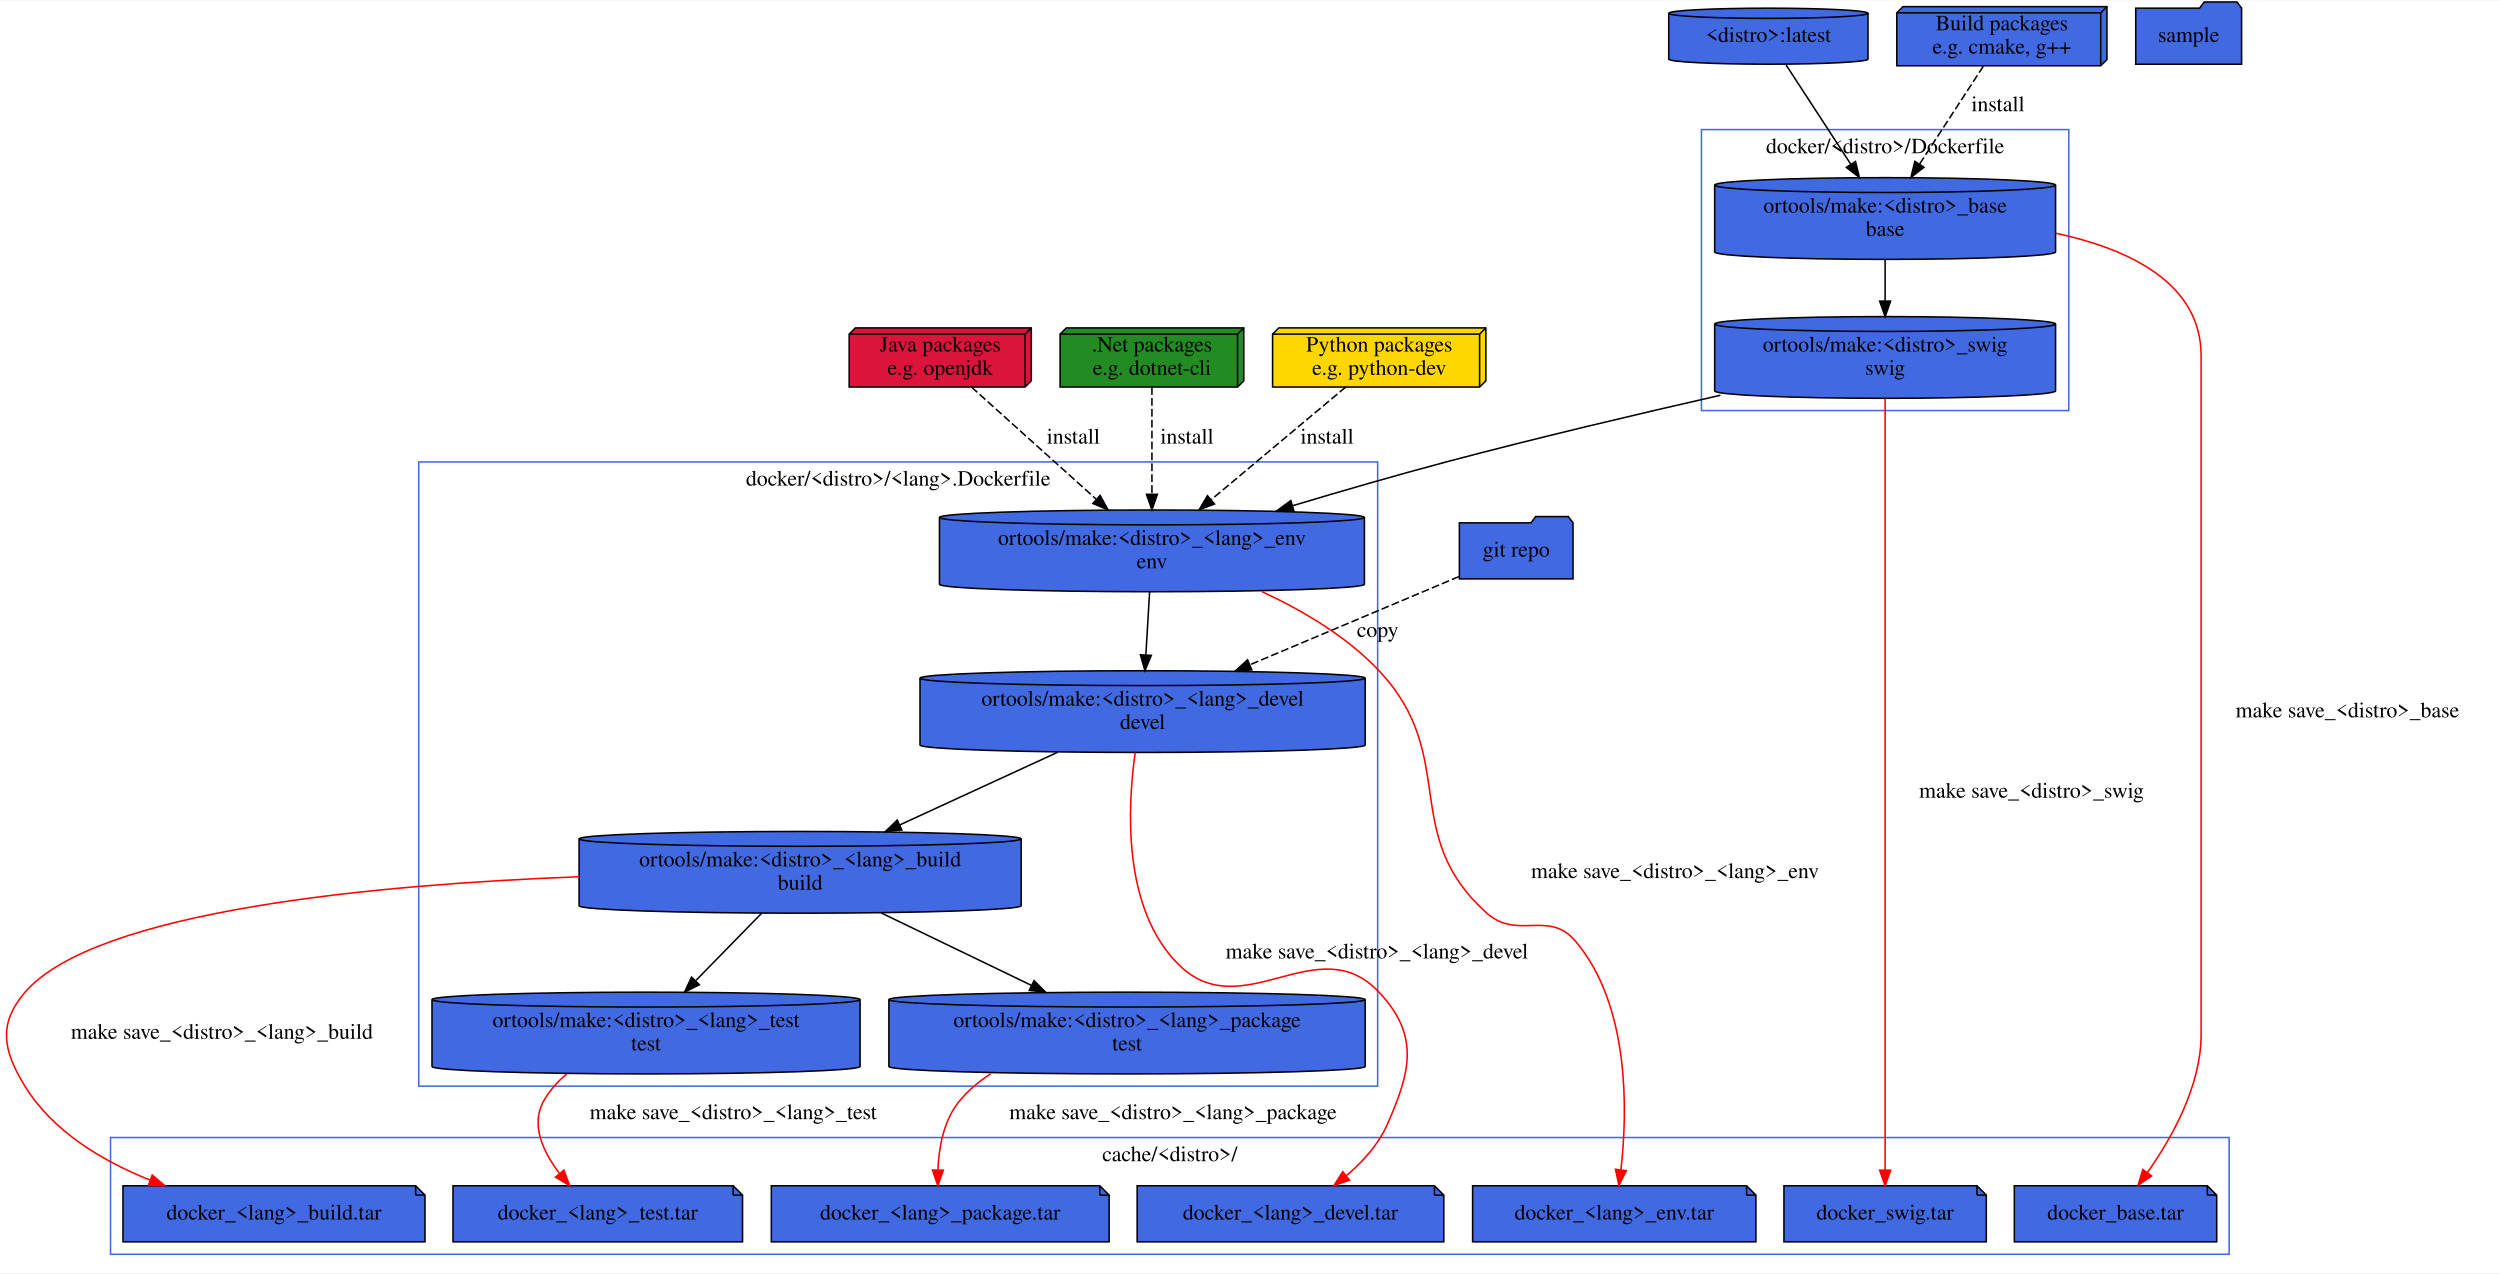
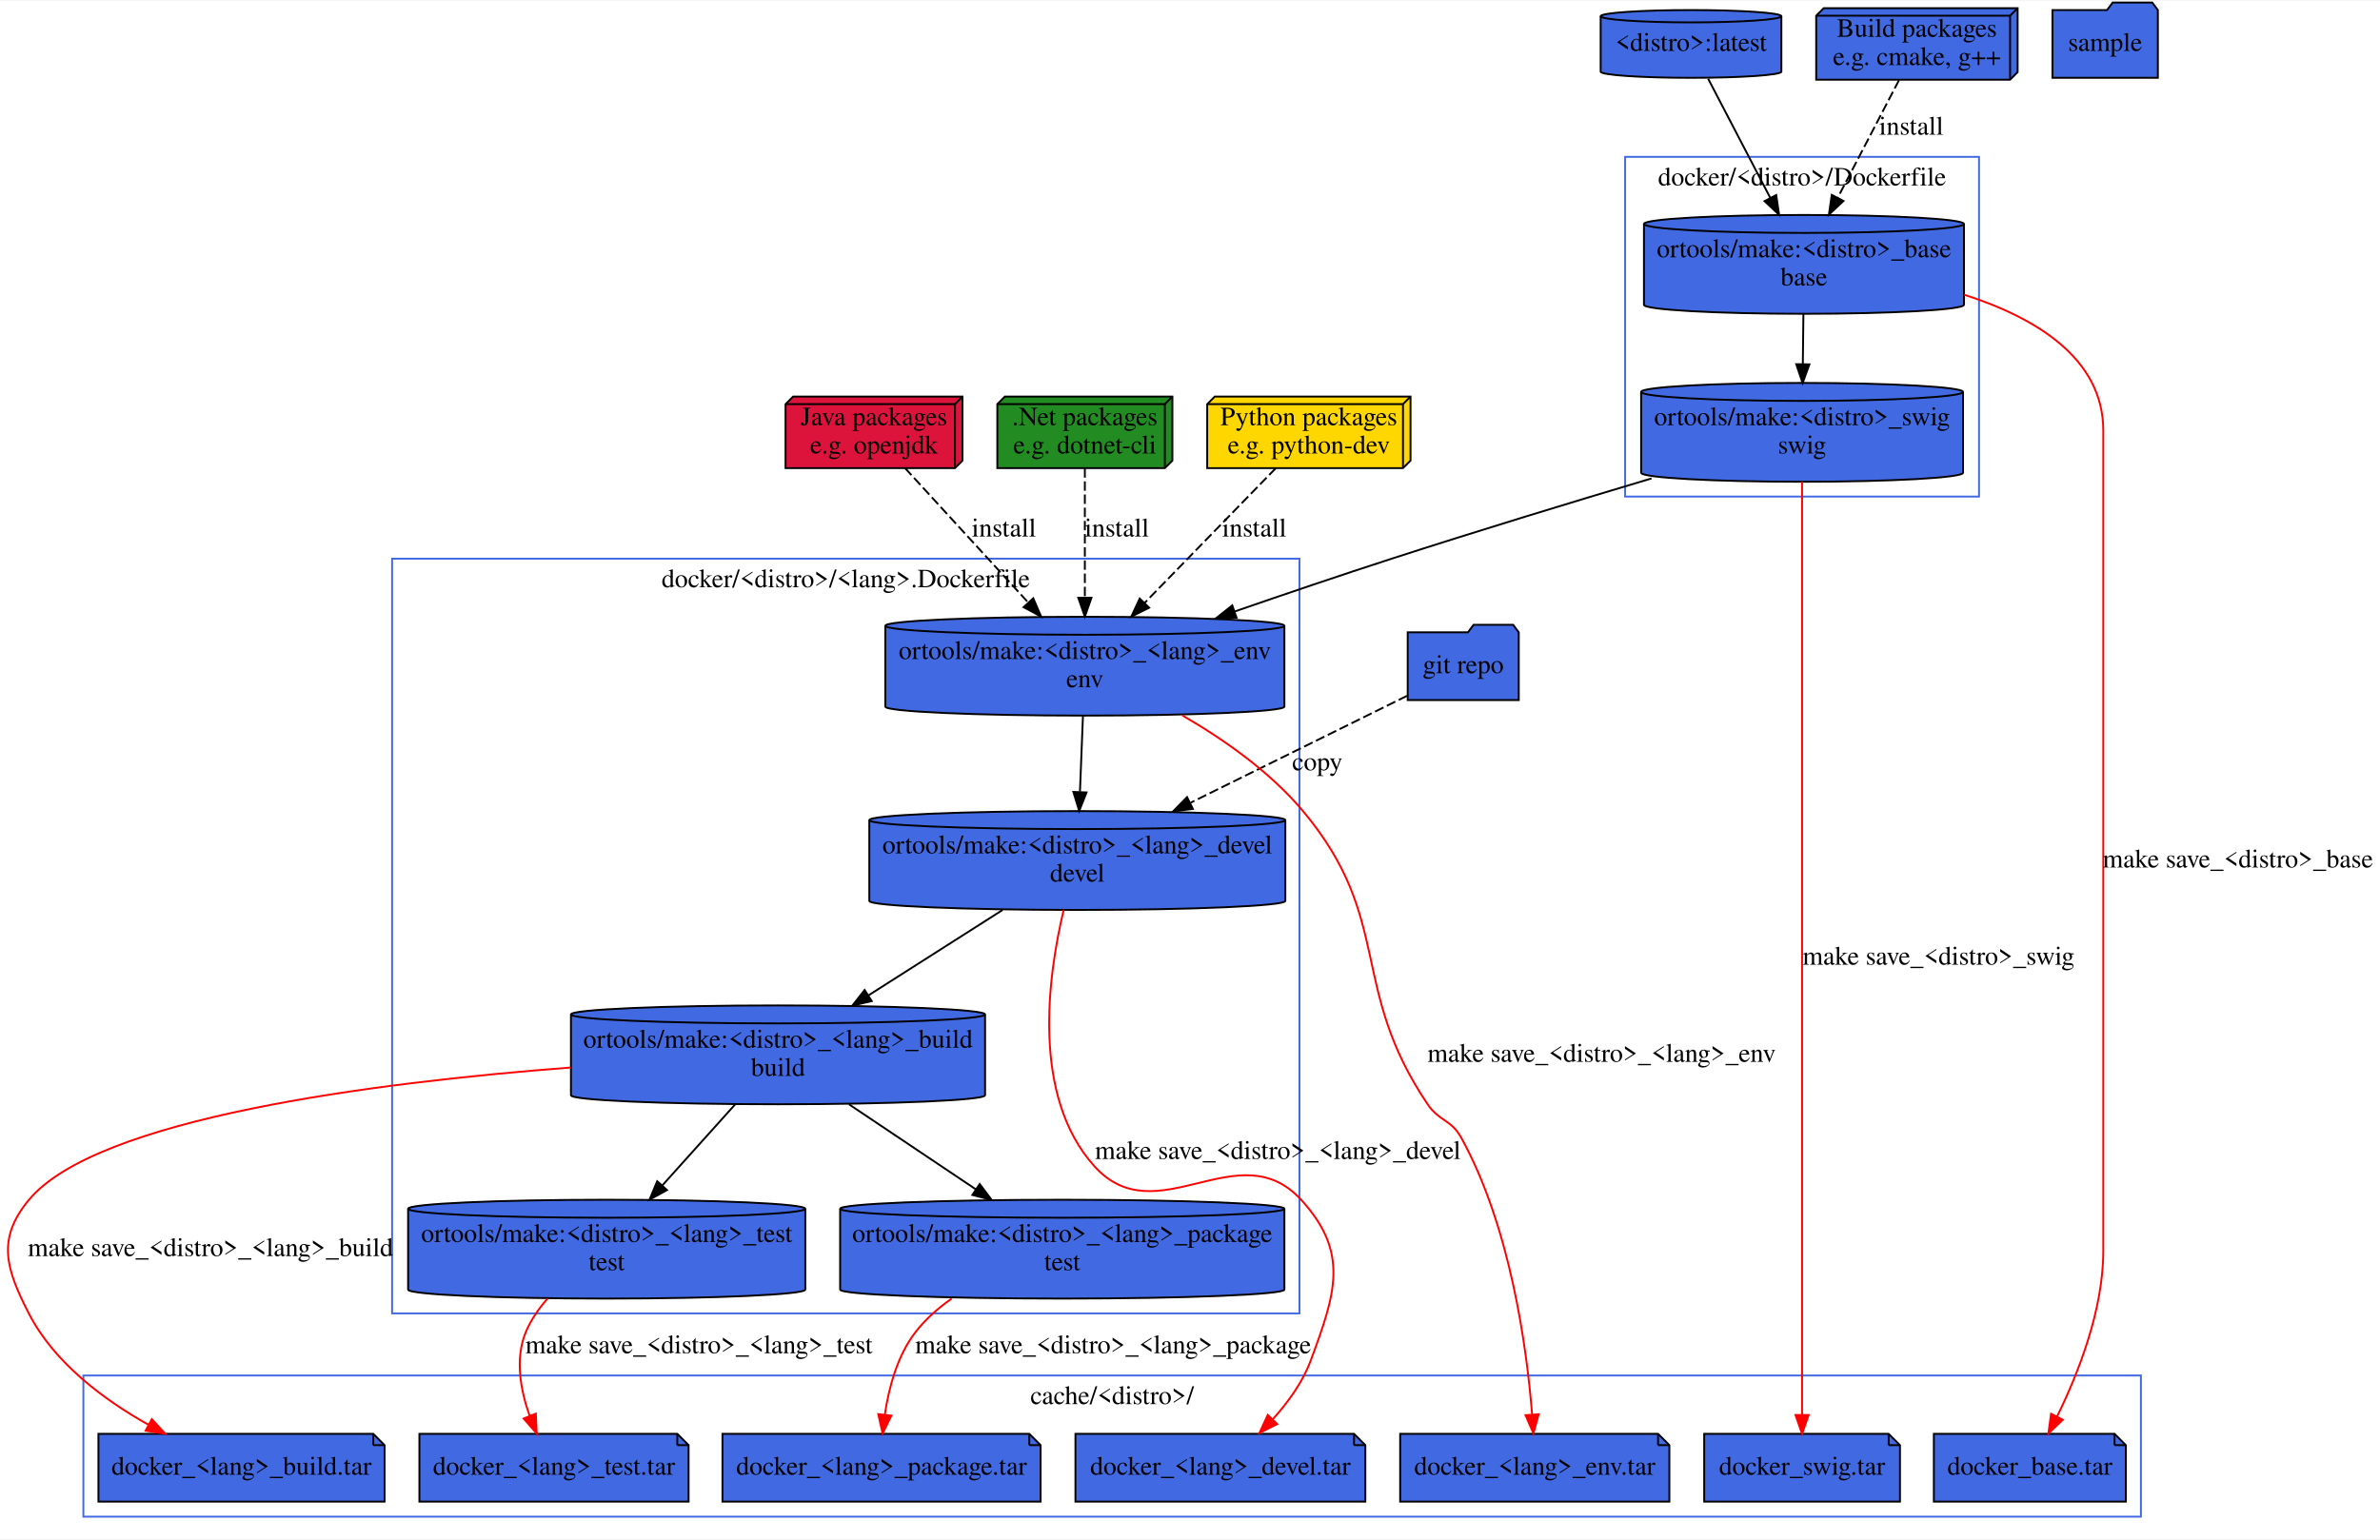
- <svg xmlns="http://www.w3.org/2000/svg" width="1606pt" height="818pt" viewBox="0.00 0.00 1606.01 817.50">
+ <svg xmlns="http://www.w3.org/2000/svg" width="1264pt" height="818pt" viewBox="0.00 0.00 1264.29 817.50">
  <g id="graph0" class="graph" transform="scale(1 1) rotate(0) translate(4 813.5)">
-     <polygon fill="white" stroke="transparent" points="-4,4 -4,-813.5 1602.01,-813.5 1602.01,4 -4,4" />
+     <polygon fill="white" stroke="transparent" points="-4,4 -4,-813.5 1260.29,-813.5 1260.29,4 -4,4" />
    <g id="clust1" class="cluster">
-       <polygon fill="none" stroke="royalblue" points="1089.01,-550 1089.01,-730.5 1325.01,-730.5 1325.01,-550 1089.01,-550" />
-       <text text-anchor="middle" x="1207.01" y="-715.3" font-family="Times,serif" font-size="14.00">docker/&lt;distro&gt;/Dockerfile</text>
+       <polygon fill="none" stroke="royalblue" points="859.29,-550 859.29,-730.5 1047.29,-730.5 1047.29,-550 859.29,-550" />
+       <text text-anchor="middle" x="953.29" y="-715.3" font-family="Times,serif" font-size="14.00">docker/&lt;distro&gt;/Dockerfile</text>
    </g>
    <g id="clust2" class="cluster">
-       <polygon fill="none" stroke="royalblue" points="265.01,-116 265.01,-517 881.01,-517 881.01,-116 265.01,-116" />
-       <text text-anchor="middle" x="573.01" y="-501.8" font-family="Times,serif" font-size="14.00">docker/&lt;distro&gt;/&lt;lang&gt;.Dockerfile</text>
+       <polygon fill="none" stroke="royalblue" points="204.29,-116 204.29,-517 686.29,-517 686.29,-116 204.29,-116" />
+       <text text-anchor="middle" x="445.29" y="-501.8" font-family="Times,serif" font-size="14.00">docker/&lt;distro&gt;/&lt;lang&gt;.Dockerfile</text>
    </g>
    <g id="clust3" class="cluster">
-       <polygon fill="none" stroke="royalblue" points="67.01,-8 67.01,-83 1428.01,-83 1428.01,-8 67.01,-8" />
-       <text text-anchor="middle" x="747.51" y="-67.8" font-family="Times,serif" font-size="14.00">cache/&lt;distro&gt;/</text>
+       <polygon fill="none" stroke="royalblue" points="40.29,-8 40.29,-83 1133.29,-83 1133.29,-8 40.29,-8" />
+       <text text-anchor="middle" x="586.79" y="-67.8" font-family="Times,serif" font-size="14.00">cache/&lt;distro&gt;/</text>
    </g>
    <g id="node1" class="node">
-       <path fill="royalblue" stroke="black" d="M1196.01,-805.23C1196.01,-807.03 1167.33,-808.5 1132.01,-808.5 1096.7,-808.5 1068.01,-807.03 1068.01,-805.23 1068.01,-805.23 1068.01,-775.77 1068.01,-775.77 1068.01,-773.97 1096.7,-772.5 1132.01,-772.5 1167.33,-772.5 1196.01,-773.97 1196.01,-775.77 1196.01,-775.77 1196.01,-805.23 1196.01,-805.23" />
-       <path fill="none" stroke="black" d="M1196.01,-805.23C1196.01,-803.42 1167.33,-801.95 1132.01,-801.95 1096.7,-801.95 1068.01,-803.42 1068.01,-805.23" />
-       <text text-anchor="middle" x="1132.01" y="-786.8" font-family="Times,serif" font-size="14.00">&lt;distro&gt;:latest</text>
+       <path fill="royalblue" stroke="black" d="M942.29,-805.23C942.29,-807.03 920.77,-808.5 894.29,-808.5 867.8,-808.5 846.29,-807.03 846.29,-805.23 846.29,-805.23 846.29,-775.77 846.29,-775.77 846.29,-773.97 867.8,-772.5 894.29,-772.5 920.77,-772.5 942.29,-773.97 942.29,-775.77 942.29,-775.77 942.29,-805.23 942.29,-805.23" />
+       <path fill="none" stroke="black" d="M942.29,-805.23C942.29,-803.42 920.77,-801.95 894.29,-801.95 867.8,-801.95 846.29,-803.42 846.29,-805.23" />
+       <text text-anchor="middle" x="894.29" y="-786.8" font-family="Times,serif" font-size="14.00">&lt;distro&gt;:latest</text>
    </g>
    <g id="node8" class="node">
-       <path fill="royalblue" stroke="black" d="M1316.51,-694.85C1316.51,-697.49 1267.43,-699.63 1207.01,-699.63 1146.59,-699.63 1097.51,-697.49 1097.51,-694.85 1097.51,-694.85 1097.51,-651.9 1097.51,-651.9 1097.51,-649.26 1146.59,-647.12 1207.01,-647.12 1267.43,-647.12 1316.51,-649.26 1316.51,-651.9 1316.51,-651.9 1316.51,-694.85 1316.51,-694.85" />
-       <path fill="none" stroke="black" d="M1316.51,-694.85C1316.51,-692.22 1267.43,-690.08 1207.01,-690.08 1146.59,-690.08 1097.51,-692.22 1097.51,-694.85" />
-       <text text-anchor="middle" x="1207.01" y="-677.17" font-family="Times,serif" font-size="14.00">ortools/make:&lt;distro&gt;_base</text>
-       <text text-anchor="middle" x="1207.01" y="-662.17" font-family="Times,serif" font-size="14.00">base</text>
+       <path fill="royalblue" stroke="black" d="M1039.29,-694.85C1039.29,-697.49 1001.19,-699.63 954.29,-699.63 907.39,-699.63 869.29,-697.49 869.29,-694.85 869.29,-694.85 869.29,-651.9 869.29,-651.9 869.29,-649.26 907.39,-647.12 954.29,-647.12 1001.19,-647.12 1039.29,-649.26 1039.29,-651.9 1039.29,-651.9 1039.29,-694.85 1039.29,-694.85" />
+       <path fill="none" stroke="black" d="M1039.29,-694.85C1039.29,-692.22 1001.19,-690.08 954.29,-690.08 907.39,-690.08 869.29,-692.22 869.29,-694.85" />
+       <text text-anchor="middle" x="954.29" y="-677.17" font-family="Times,serif" font-size="14.00">ortools/make:&lt;distro&gt;_base</text>
+       <text text-anchor="middle" x="954.29" y="-662.17" font-family="Times,serif" font-size="14.00">base</text>
    </g>
    <g id="edge2" class="edge">
-       <path fill="none" stroke="black" d="M1143.4,-772.01C1154.38,-755.17 1171.27,-729.24 1184.89,-708.34" />
-       <polygon fill="black" stroke="black" points="1187.97,-710.02 1190.5,-699.73 1182.11,-706.19 1187.97,-710.02" />
+       <path fill="none" stroke="black" d="M903.4,-772.01C912.14,-755.25 925.57,-729.48 936.44,-708.62" />
+       <polygon fill="black" stroke="black" points="939.56,-710.21 941.08,-699.73 933.35,-706.98 939.56,-710.21" />
    </g>
    <g id="node2" class="node">
-       <polygon fill="royalblue" stroke="black" points="1349.51,-809.5 1218.51,-809.5 1214.51,-805.5 1214.51,-771.5 1345.51,-771.5 1349.51,-775.5 1349.51,-809.5" />
-       <polyline fill="none" stroke="black" points="1345.51,-805.5 1214.51,-805.5 " />
-       <polyline fill="none" stroke="black" points="1345.51,-805.5 1345.51,-771.5 " />
-       <polyline fill="none" stroke="black" points="1345.51,-805.5 1349.51,-809.5 " />
-       <text text-anchor="middle" x="1282.01" y="-794.3" font-family="Times,serif" font-size="14.00">Build packages</text>
-       <text text-anchor="middle" x="1282.01" y="-779.3" font-family="Times,serif" font-size="14.00">e.g. cmake, g++</text>
+       <polygon fill="royalblue" stroke="black" points="1067.79,-809.5 964.79,-809.5 960.79,-805.5 960.79,-771.5 1063.79,-771.5 1067.79,-775.5 1067.79,-809.5" />
+       <polyline fill="none" stroke="black" points="1063.79,-805.5 960.79,-805.5 " />
+       <polyline fill="none" stroke="black" points="1063.79,-805.5 1063.79,-771.5 " />
+       <polyline fill="none" stroke="black" points="1063.79,-805.5 1067.79,-809.5 " />
+       <text text-anchor="middle" x="1014.29" y="-794.3" font-family="Times,serif" font-size="14.00">Build packages</text>
+       <text text-anchor="middle" x="1014.29" y="-779.3" font-family="Times,serif" font-size="14.00">e.g. cmake, g++</text>
    </g>
    <g id="edge3" class="edge">
-       <path fill="none" stroke="black" stroke-dasharray="5,2" d="M1270.13,-771.26C1259.14,-754.39 1242.54,-728.9 1229.11,-708.3" />
-       <polygon fill="black" stroke="black" points="1231.97,-706.28 1223.58,-699.81 1226.11,-710.1 1231.97,-706.28" />
-       <text text-anchor="middle" x="1279.51" y="-742.3" font-family="Times,serif" font-size="14.00">install</text>
+       <path fill="none" stroke="black" stroke-dasharray="5,2" d="M1004.78,-771.26C996.07,-754.54 982.94,-729.36 972.26,-708.85" />
+       <polygon fill="black" stroke="black" points="975.27,-707.06 967.54,-699.81 969.06,-710.29 975.27,-707.06" />
+       <text text-anchor="middle" x="1011.29" y="-742.3" font-family="Times,serif" font-size="14.00">install</text>
    </g>
    <g id="node3" class="node">
-       <polygon fill="gold" stroke="black" points="950.51,-603.12 817.51,-603.12 813.51,-599.12 813.51,-565.12 946.51,-565.12 950.51,-569.12 950.51,-603.12" />
-       <polyline fill="none" stroke="black" points="946.51,-599.12 813.51,-599.12 " />
-       <polyline fill="none" stroke="black" points="946.51,-599.12 946.51,-565.12 " />
-       <polyline fill="none" stroke="black" points="946.51,-599.12 950.51,-603.12 " />
-       <text text-anchor="middle" x="882.01" y="-587.92" font-family="Times,serif" font-size="14.00">Python packages</text>
-       <text text-anchor="middle" x="882.01" y="-572.92" font-family="Times,serif" font-size="14.00">e.g. python-dev</text>
+       <polygon fill="gold" stroke="black" points="745.29,-603.12 641.29,-603.12 637.29,-599.12 637.29,-565.12 741.29,-565.12 745.29,-569.12 745.29,-603.12" />
+       <polyline fill="none" stroke="black" points="741.29,-599.12 637.29,-599.12 " />
+       <polyline fill="none" stroke="black" points="741.29,-599.12 741.29,-565.12 " />
+       <polyline fill="none" stroke="black" points="741.29,-599.12 745.29,-603.12 " />
+       <text text-anchor="middle" x="691.29" y="-587.92" font-family="Times,serif" font-size="14.00">Python packages</text>
+       <text text-anchor="middle" x="691.29" y="-572.92" font-family="Times,serif" font-size="14.00">e.g. python-dev</text>
    </g>
    <g id="node10" class="node">
-       <path fill="royalblue" stroke="black" d="M872.51,-481.35C872.51,-483.99 811.33,-486.13 736.01,-486.13 660.7,-486.13 599.51,-483.99 599.51,-481.35 599.51,-481.35 599.51,-438.4 599.51,-438.4 599.51,-435.76 660.7,-433.62 736.01,-433.62 811.33,-433.62 872.51,-435.76 872.51,-438.4 872.51,-438.4 872.51,-481.35 872.51,-481.35" />
-       <path fill="none" stroke="black" d="M872.51,-481.35C872.51,-478.72 811.33,-476.58 736.01,-476.58 660.7,-476.58 599.51,-478.72 599.51,-481.35" />
-       <text text-anchor="middle" x="736.01" y="-463.68" font-family="Times,serif" font-size="14.00">ortools/make:&lt;distro&gt;_&lt;lang&gt;_env</text>
-       <text text-anchor="middle" x="736.01" y="-448.68" font-family="Times,serif" font-size="14.00">env</text>
+       <path fill="royalblue" stroke="black" d="M678.29,-481.35C678.29,-483.99 630.78,-486.13 572.29,-486.13 513.8,-486.13 466.29,-483.99 466.29,-481.35 466.29,-481.35 466.29,-438.4 466.29,-438.4 466.29,-435.76 513.8,-433.62 572.29,-433.62 630.78,-433.62 678.29,-435.76 678.29,-438.4 678.29,-438.4 678.29,-481.35 678.29,-481.35" />
+       <path fill="none" stroke="black" d="M678.29,-481.35C678.29,-478.72 630.78,-476.58 572.29,-476.58 513.8,-476.58 466.29,-478.72 466.29,-481.35" />
+       <text text-anchor="middle" x="572.29" y="-463.68" font-family="Times,serif" font-size="14.00">ortools/make:&lt;distro&gt;_&lt;lang&gt;_env</text>
+       <text text-anchor="middle" x="572.29" y="-448.68" font-family="Times,serif" font-size="14.00">env</text>
    </g>
    <g id="edge9" class="edge">
-       <path fill="none" stroke="black" stroke-dasharray="5,2" d="M860.47,-565.09C837.8,-546.11 801.66,-515.84 774.15,-492.81" />
-       <polygon fill="black" stroke="black" points="776.2,-489.96 766.28,-486.22 771.7,-495.32 776.2,-489.96" />
-       <text text-anchor="middle" x="848.51" y="-528.8" font-family="Times,serif" font-size="14.00">install</text>
+       <path fill="none" stroke="black" stroke-dasharray="5,2" d="M673.73,-565.09C655.41,-546.27 626.3,-516.36 603.95,-493.41" />
+       <polygon fill="black" stroke="black" points="606.44,-490.94 596.96,-486.22 601.43,-495.83 606.44,-490.94" />
+       <text text-anchor="middle" x="662.29" y="-528.8" font-family="Times,serif" font-size="14.00">install</text>
    </g>
    <g id="node4" class="node">
-       <polygon fill="crimson" stroke="black" points="658.51,-603.12 545.51,-603.12 541.51,-599.12 541.51,-565.12 654.51,-565.12 658.51,-569.12 658.51,-603.12" />
-       <polyline fill="none" stroke="black" points="654.51,-599.12 541.51,-599.12 " />
-       <polyline fill="none" stroke="black" points="654.51,-599.12 654.51,-565.12 " />
-       <polyline fill="none" stroke="black" points="654.51,-599.12 658.51,-603.12 " />
-       <text text-anchor="middle" x="600.01" y="-587.92" font-family="Times,serif" font-size="14.00">Java packages</text>
-       <text text-anchor="middle" x="600.01" y="-572.92" font-family="Times,serif" font-size="14.00">e.g. openjdk</text>
+       <polygon fill="crimson" stroke="black" points="507.29,-603.12 417.29,-603.12 413.29,-599.12 413.29,-565.12 503.29,-565.12 507.29,-569.12 507.29,-603.12" />
+       <polyline fill="none" stroke="black" points="503.29,-599.12 413.29,-599.12 " />
+       <polyline fill="none" stroke="black" points="503.29,-599.12 503.29,-565.12 " />
+       <polyline fill="none" stroke="black" points="503.29,-599.12 507.29,-603.12 " />
+       <text text-anchor="middle" x="460.29" y="-587.92" font-family="Times,serif" font-size="14.00">Java packages</text>
+       <text text-anchor="middle" x="460.29" y="-572.92" font-family="Times,serif" font-size="14.00">e.g. openjdk</text>
    </g>
    <g id="edge10" class="edge">
-       <path fill="none" stroke="black" stroke-dasharray="5,2" d="M620.08,-565.09C641.11,-546.19 674.57,-516.1 700.16,-493.11" />
-       <polygon fill="black" stroke="black" points="702.72,-495.51 707.82,-486.22 698.04,-490.3 702.72,-495.51" />
-       <text text-anchor="middle" x="685.51" y="-528.8" font-family="Times,serif" font-size="14.00">install</text>
+       <path fill="none" stroke="black" stroke-dasharray="5,2" d="M476.81,-565.09C493.98,-546.35 521.21,-516.62 542.21,-493.7" />
+       <polygon fill="black" stroke="black" points="544.89,-495.96 549.07,-486.22 539.73,-491.23 544.89,-495.96" />
+       <text text-anchor="middle" x="529.29" y="-528.8" font-family="Times,serif" font-size="14.00">install</text>
    </g>
    <g id="node5" class="node">
-       <polygon fill="forestgreen" stroke="black" points="795.01,-603.12 681.01,-603.12 677.01,-599.12 677.01,-565.12 791.01,-565.12 795.01,-569.12 795.01,-603.12" />
-       <polyline fill="none" stroke="black" points="791.01,-599.12 677.01,-599.12 " />
-       <polyline fill="none" stroke="black" points="791.01,-599.12 791.01,-565.12 " />
-       <polyline fill="none" stroke="black" points="791.01,-599.12 795.01,-603.12 " />
-       <text text-anchor="middle" x="736.01" y="-587.92" font-family="Times,serif" font-size="14.00">.Net packages</text>
-       <text text-anchor="middle" x="736.01" y="-572.92" font-family="Times,serif" font-size="14.00">e.g. dotnet-cli</text>
+       <polygon fill="forestgreen" stroke="black" points="618.79,-603.12 529.79,-603.12 525.79,-599.12 525.79,-565.12 614.79,-565.12 618.79,-569.12 618.79,-603.12" />
+       <polyline fill="none" stroke="black" points="614.79,-599.12 525.79,-599.12 " />
+       <polyline fill="none" stroke="black" points="614.79,-599.12 614.79,-565.12 " />
+       <polyline fill="none" stroke="black" points="614.79,-599.12 618.79,-603.12 " />
+       <text text-anchor="middle" x="572.29" y="-587.92" font-family="Times,serif" font-size="14.00">.Net packages</text>
+       <text text-anchor="middle" x="572.29" y="-572.92" font-family="Times,serif" font-size="14.00">e.g. dotnet-cli</text>
    </g>
    <g id="edge11" class="edge">
-       <path fill="none" stroke="black" stroke-dasharray="5,2" d="M736.01,-565.09C736.01,-547.08 736.01,-518.93 736.01,-496.43" />
-       <polygon fill="black" stroke="black" points="739.51,-496.22 736.01,-486.22 732.51,-496.22 739.51,-496.22" />
-       <text text-anchor="middle" x="758.51" y="-528.8" font-family="Times,serif" font-size="14.00">install</text>
+       <path fill="none" stroke="black" stroke-dasharray="5,2" d="M572.29,-565.09C572.29,-547.08 572.29,-518.93 572.29,-496.43" />
+       <polygon fill="black" stroke="black" points="575.79,-496.22 572.29,-486.22 568.79,-496.22 575.79,-496.22" />
+       <text text-anchor="middle" x="589.29" y="-528.8" font-family="Times,serif" font-size="14.00">install</text>
    </g>
    <g id="node6" class="node">
-       <polygon fill="royalblue" stroke="black" points="1006.51,-477.88 1003.51,-481.88 982.51,-481.88 979.51,-477.88 933.51,-477.88 933.51,-441.88 1006.51,-441.88 1006.51,-477.88" />
-       <text text-anchor="middle" x="970.01" y="-456.18" font-family="Times,serif" font-size="14.00">git repo</text>
+       <polygon fill="royalblue" stroke="black" points="802.79,-477.88 799.79,-481.88 778.79,-481.88 775.79,-477.88 743.79,-477.88 743.79,-441.88 802.79,-441.88 802.79,-477.88" />
+       <text text-anchor="middle" x="773.29" y="-456.18" font-family="Times,serif" font-size="14.00">git repo</text>
    </g>
    <g id="node11" class="node">
-       <path fill="royalblue" stroke="black" d="M873.01,-378.1C873.01,-380.74 808.92,-382.88 730.01,-382.88 651.11,-382.88 587.01,-380.74 587.01,-378.1 587.01,-378.1 587.01,-335.15 587.01,-335.15 587.01,-332.51 651.11,-330.37 730.01,-330.37 808.92,-330.37 873.01,-332.51 873.01,-335.15 873.01,-335.15 873.01,-378.1 873.01,-378.1" />
-       <path fill="none" stroke="black" d="M873.01,-378.1C873.01,-375.47 808.92,-373.33 730.01,-373.33 651.11,-373.33 587.01,-375.47 587.01,-378.1" />
-       <text text-anchor="middle" x="730.01" y="-360.43" font-family="Times,serif" font-size="14.00">ortools/make:&lt;distro&gt;_&lt;lang&gt;_devel</text>
-       <text text-anchor="middle" x="730.01" y="-345.43" font-family="Times,serif" font-size="14.00">devel</text>
+       <path fill="royalblue" stroke="black" d="M678.79,-378.1C678.79,-380.74 629.26,-382.88 568.29,-382.88 507.32,-382.88 457.79,-380.74 457.79,-378.1 457.79,-378.1 457.79,-335.15 457.79,-335.15 457.79,-332.51 507.32,-330.37 568.29,-330.37 629.26,-330.37 678.79,-332.51 678.79,-335.15 678.79,-335.15 678.79,-378.1 678.79,-378.1" />
+       <path fill="none" stroke="black" d="M678.79,-378.1C678.79,-375.47 629.26,-373.33 568.29,-373.33 507.32,-373.33 457.79,-375.47 457.79,-378.1" />
+       <text text-anchor="middle" x="568.29" y="-360.43" font-family="Times,serif" font-size="14.00">ortools/make:&lt;distro&gt;_&lt;lang&gt;_devel</text>
+       <text text-anchor="middle" x="568.29" y="-345.43" font-family="Times,serif" font-size="14.00">devel</text>
    </g>
    <g id="edge12" class="edge">
-       <path fill="none" stroke="black" stroke-dasharray="5,2" d="M933.3,-443.39C897.7,-428.37 842.81,-405.21 799.03,-386.74" />
-       <polygon fill="black" stroke="black" points="800.16,-383.42 789.58,-382.76 797.44,-389.87 800.16,-383.42" />
-       <text text-anchor="middle" x="881.01" y="-404.55" font-family="Times,serif" font-size="14.00">copy</text>
+       <path fill="none" stroke="black" stroke-dasharray="5,2" d="M743.48,-444.15C713.48,-429.34 666.38,-406.07 628.56,-387.4" />
+       <polygon fill="black" stroke="black" points="629.68,-384.04 619.17,-382.75 626.58,-390.32 629.68,-384.04" />
+       <text text-anchor="middle" x="695.79" y="-404.55" font-family="Times,serif" font-size="14.00">copy</text>
    </g>
    <g id="node7" class="node">
-       <polygon fill="royalblue" stroke="black" points="1436.01,-808.5 1433.01,-812.5 1412.01,-812.5 1409.01,-808.5 1368.01,-808.5 1368.01,-772.5 1436.01,-772.5 1436.01,-808.5" />
-       <text text-anchor="middle" x="1402.01" y="-786.8" font-family="Times,serif" font-size="14.00">sample</text>
+       <polygon fill="royalblue" stroke="black" points="1142.29,-808.5 1139.29,-812.5 1118.29,-812.5 1115.29,-808.5 1086.29,-808.5 1086.29,-772.5 1142.29,-772.5 1142.29,-808.5" />
+       <text text-anchor="middle" x="1114.29" y="-786.8" font-family="Times,serif" font-size="14.00">sample</text>
    </g>
    <g id="node9" class="node">
-       <path fill="royalblue" stroke="black" d="M1316.51,-605.6C1316.51,-608.24 1267.43,-610.38 1207.01,-610.38 1146.59,-610.38 1097.51,-608.24 1097.51,-605.6 1097.51,-605.6 1097.51,-562.65 1097.51,-562.65 1097.51,-560.01 1146.59,-557.87 1207.01,-557.87 1267.43,-557.87 1316.51,-560.01 1316.51,-562.65 1316.51,-562.65 1316.51,-605.6 1316.51,-605.6" />
-       <path fill="none" stroke="black" d="M1316.51,-605.6C1316.51,-602.97 1267.43,-600.83 1207.01,-600.83 1146.59,-600.83 1097.51,-602.97 1097.51,-605.6" />
-       <text text-anchor="middle" x="1207.01" y="-587.92" font-family="Times,serif" font-size="14.00">ortools/make:&lt;distro&gt;_swig</text>
-       <text text-anchor="middle" x="1207.01" y="-572.92" font-family="Times,serif" font-size="14.00">swig</text>
+       <path fill="royalblue" stroke="black" d="M1038.79,-605.6C1038.79,-608.24 1000.47,-610.38 953.29,-610.38 906.11,-610.38 867.79,-608.24 867.79,-605.6 867.79,-605.6 867.79,-562.65 867.79,-562.65 867.79,-560.01 906.11,-557.87 953.29,-557.87 1000.47,-557.87 1038.79,-560.01 1038.79,-562.65 1038.79,-562.65 1038.79,-605.6 1038.79,-605.6" />
+       <path fill="none" stroke="black" d="M1038.79,-605.6C1038.79,-602.97 1000.47,-600.83 953.29,-600.83 906.11,-600.83 867.79,-602.97 867.79,-605.6" />
+       <text text-anchor="middle" x="953.29" y="-587.92" font-family="Times,serif" font-size="14.00">ortools/make:&lt;distro&gt;_swig</text>
+       <text text-anchor="middle" x="953.29" y="-572.92" font-family="Times,serif" font-size="14.00">swig</text>
    </g>
    <g id="edge1" class="edge">
-       <path fill="none" stroke="black" d="M1207.01,-647.14C1207.01,-638.82 1207.01,-629.41 1207.01,-620.47" />
-       <polygon fill="black" stroke="black" points="1210.51,-620.3 1207.01,-610.3 1203.51,-620.3 1210.51,-620.3" />
+       <path fill="none" stroke="black" d="M954,-647.14C953.9,-638.82 953.8,-629.41 953.69,-620.47" />
+       <polygon fill="black" stroke="black" points="957.19,-620.26 953.58,-610.3 950.19,-620.34 957.19,-620.26" />
    </g>
    <g id="node15" class="node">
-       <polygon fill="royalblue" stroke="black" points="1414.01,-52 1290.01,-52 1290.01,-16 1420.01,-16 1420.01,-46 1414.01,-52" />
-       <polyline fill="none" stroke="black" points="1414.01,-52 1414.01,-46 " />
-       <polyline fill="none" stroke="black" points="1420.01,-46 1414.01,-46 " />
-       <text text-anchor="middle" x="1355.01" y="-30.3" font-family="Times,serif" font-size="14.00">docker_base.tar</text>
+       <polygon fill="royalblue" stroke="black" points="1119.29,-52 1023.29,-52 1023.29,-16 1125.29,-16 1125.29,-46 1119.29,-52" />
+       <polyline fill="none" stroke="black" points="1119.29,-52 1119.29,-46 " />
+       <polyline fill="none" stroke="black" points="1125.29,-46 1119.29,-46 " />
+       <text text-anchor="middle" x="1074.29" y="-30.3" font-family="Times,serif" font-size="14.00">docker_base.tar</text>
    </g>
    <g id="edge13" class="edge">
-       <path fill="none" stroke="red" d="M1316.54,-663.96C1364.48,-653.66 1410.01,-631.64 1410.01,-585.12 1410.01,-585.12 1410.01,-585.12 1410.01,-149.12 1410.01,-116.12 1391.11,-82.59 1375.47,-60.49" />
-       <polygon fill="red" stroke="red" points="1378.21,-58.31 1369.46,-52.33 1372.57,-62.46 1378.21,-58.31" />
-       <text text-anchor="middle" x="1504.01" y="-352.93" font-family="Times,serif" font-size="14.00">make save_&lt;distro&gt;_base</text>
+       <path fill="none" stroke="red" d="M1039.37,-657.26C1077.18,-645.16 1113.29,-623.54 1113.29,-585.12 1113.29,-585.12 1113.29,-585.12 1113.29,-149.12 1113.29,-117.61 1099.81,-83.71 1088.7,-61.12" />
+       <polygon fill="red" stroke="red" points="1091.79,-59.48 1084.13,-52.17 1085.56,-62.66 1091.79,-59.48" />
+       <text text-anchor="middle" x="1184.79" y="-352.93" font-family="Times,serif" font-size="14.00">make save_&lt;distro&gt;_base</text>
    </g>
    <g id="edge8" class="edge">
-       <path fill="none" stroke="black" d="M1101.19,-559.85C1048.13,-547.79 982.97,-532.39 925.01,-517 892.77,-508.44 857.69,-498.26 826.6,-488.94" />
-       <polygon fill="black" stroke="black" points="827.24,-485.48 816.66,-485.95 825.22,-492.18 827.24,-485.48" />
+       <path fill="none" stroke="black" d="M873.34,-559.65C832.01,-547.32 780.82,-531.74 735.29,-517 708.03,-508.18 678.36,-498.1 651.89,-488.95" />
+       <polygon fill="black" stroke="black" points="652.89,-485.59 642.3,-485.62 650.6,-492.2 652.89,-485.59" />
    </g>
    <g id="node16" class="node">
-       <polygon fill="royalblue" stroke="black" points="1266.01,-52 1142.01,-52 1142.01,-16 1272.01,-16 1272.01,-46 1266.01,-52" />
-       <polyline fill="none" stroke="black" points="1266.01,-52 1266.01,-46 " />
-       <polyline fill="none" stroke="black" points="1272.01,-46 1266.01,-46 " />
-       <text text-anchor="middle" x="1207.01" y="-30.3" font-family="Times,serif" font-size="14.00">docker_swig.tar</text>
+       <polygon fill="royalblue" stroke="black" points="999.29,-52 901.29,-52 901.29,-16 1005.29,-16 1005.29,-46 999.29,-52" />
+       <polyline fill="none" stroke="black" points="999.29,-52 999.29,-46 " />
+       <polyline fill="none" stroke="black" points="1005.29,-46 999.29,-46 " />
+       <text text-anchor="middle" x="953.29" y="-30.3" font-family="Times,serif" font-size="14.00">docker_swig.tar</text>
    </g>
    <g id="edge14" class="edge">
-       <path fill="none" stroke="red" d="M1207.01,-557.84C1207.01,-533.12 1207.01,-494.41 1207.01,-460.88 1207.01,-460.88 1207.01,-460.88 1207.01,-149.12 1207.01,-119.36 1207.01,-85.24 1207.01,-62.11" />
-       <polygon fill="red" stroke="red" points="1210.51,-62.01 1207.01,-52.01 1203.51,-62.02 1210.51,-62.01" />
-       <text text-anchor="middle" x="1301.01" y="-301.3" font-family="Times,serif" font-size="14.00">make save_&lt;distro&gt;_swig</text>
+       <path fill="none" stroke="red" d="M953.29,-557.84C953.29,-533.12 953.29,-494.41 953.29,-460.88 953.29,-460.88 953.29,-460.88 953.29,-149.12 953.29,-119.36 953.29,-85.24 953.29,-62.11" />
+       <polygon fill="red" stroke="red" points="956.79,-62.01 953.29,-52.01 949.79,-62.02 956.79,-62.01" />
+       <text text-anchor="middle" x="1025.79" y="-301.3" font-family="Times,serif" font-size="14.00">make save_&lt;distro&gt;_swig</text>
    </g>
    <g id="edge4" class="edge">
-       <path fill="none" stroke="black" d="M734.52,-433.59C733.79,-421.38 732.91,-406.54 732.12,-393.22" />
-       <polygon fill="black" stroke="black" points="735.6,-392.72 731.51,-382.94 728.61,-393.13 735.6,-392.72" />
+       <path fill="none" stroke="black" d="M571.29,-433.59C570.81,-421.38 570.22,-406.54 569.69,-393.22" />
+       <polygon fill="black" stroke="black" points="573.18,-392.8 569.29,-382.94 566.19,-393.07 573.18,-392.8" />
    </g>
    <g id="node17" class="node">
-       <polygon fill="royalblue" stroke="black" points="1118.01,-52 942.01,-52 942.01,-16 1124.01,-16 1124.01,-46 1118.01,-52" />
-       <polyline fill="none" stroke="black" points="1118.01,-52 1118.01,-46 " />
-       <polyline fill="none" stroke="black" points="1124.01,-46 1118.01,-46 " />
-       <text text-anchor="middle" x="1033.01" y="-30.3" font-family="Times,serif" font-size="14.00">docker_&lt;lang&gt;_env.tar</text>
+       <polygon fill="royalblue" stroke="black" points="876.79,-52 739.79,-52 739.79,-16 882.79,-16 882.79,-46 876.79,-52" />
+       <polyline fill="none" stroke="black" points="876.79,-52 876.79,-46 " />
+       <polyline fill="none" stroke="black" points="882.79,-46 876.79,-46 " />
+       <text text-anchor="middle" x="811.29" y="-30.3" font-family="Times,serif" font-size="14.00">docker_&lt;lang&gt;_env.tar</text>
    </g>
    <g id="edge15" class="edge">
-       <path fill="none" stroke="red" d="M806.66,-433.68C832.95,-421.53 861.37,-404.74 882.01,-382.75 933.77,-327.63 894.65,-277.64 951.01,-227.25 970.82,-209.54 990.82,-229.51 1008.01,-209.25 1043.11,-167.89 1041.56,-100.13 1037.31,-62.45" />
-       <polygon fill="red" stroke="red" points="1040.74,-61.7 1036,-52.23 1033.8,-62.59 1040.74,-61.7" />
-       <text text-anchor="middle" x="1072.01" y="-249.68" font-family="Times,serif" font-size="14.00">make save_&lt;distro&gt;_&lt;lang&gt;_env</text>
+       <path fill="none" stroke="red" d="M624.11,-433.71C646.2,-420.92 670.84,-403.64 688.29,-382.75 736.41,-325.12 712.31,-289.49 754.29,-227.25 760.61,-217.87 766.84,-219.16 772.29,-209.25 798.35,-161.86 807,-98.14 809.87,-62.35" />
+       <polygon fill="red" stroke="red" points="813.37,-62.41 810.59,-52.19 806.39,-61.92 813.37,-62.41" />
+       <text text-anchor="middle" x="846.79" y="-249.68" font-family="Times,serif" font-size="14.00">make save_&lt;distro&gt;_&lt;lang&gt;_env</text>
    </g>
    <g id="node12" class="node">
-       <path fill="royalblue" stroke="black" d="M652.01,-274.85C652.01,-277.49 588.37,-279.63 510.01,-279.63 431.66,-279.63 368.01,-277.49 368.01,-274.85 368.01,-274.85 368.01,-231.9 368.01,-231.9 368.01,-229.26 431.66,-227.12 510.01,-227.12 588.37,-227.12 652.01,-229.26 652.01,-231.9 652.01,-231.9 652.01,-274.85 652.01,-274.85" />
-       <path fill="none" stroke="black" d="M652.01,-274.85C652.01,-272.22 588.37,-270.08 510.01,-270.08 431.66,-270.08 368.01,-272.22 368.01,-274.85" />
-       <text text-anchor="middle" x="510.01" y="-257.18" font-family="Times,serif" font-size="14.00">ortools/make:&lt;distro&gt;_&lt;lang&gt;_build</text>
-       <text text-anchor="middle" x="510.01" y="-242.18" font-family="Times,serif" font-size="14.00">build</text>
+       <path fill="royalblue" stroke="black" d="M519.29,-274.85C519.29,-277.49 469.98,-279.63 409.29,-279.63 348.59,-279.63 299.29,-277.49 299.29,-274.85 299.29,-274.85 299.29,-231.9 299.29,-231.9 299.29,-229.26 348.59,-227.12 409.29,-227.12 469.98,-227.12 519.29,-229.26 519.29,-231.9 519.29,-231.9 519.29,-274.85 519.29,-274.85" />
+       <path fill="none" stroke="black" d="M519.29,-274.85C519.29,-272.22 469.98,-270.08 409.29,-270.08 348.59,-270.08 299.29,-272.22 299.29,-274.85" />
+       <text text-anchor="middle" x="409.29" y="-257.18" font-family="Times,serif" font-size="14.00">ortools/make:&lt;distro&gt;_&lt;lang&gt;_build</text>
+       <text text-anchor="middle" x="409.29" y="-242.18" font-family="Times,serif" font-size="14.00">build</text>
    </g>
    <g id="edge5" class="edge">
-       <path fill="none" stroke="black" d="M675.35,-330.47C644.66,-316.34 606.19,-298.64 574.09,-283.86" />
-       <polygon fill="black" stroke="black" points="575.33,-280.58 564.78,-279.58 572.4,-286.94 575.33,-280.58" />
+       <path fill="none" stroke="black" d="M528.58,-330.34C506.96,-316.57 480.06,-299.44 457.28,-284.94" />
+       <polygon fill="black" stroke="black" points="459.08,-281.94 448.77,-279.52 455.32,-287.84 459.08,-281.94" />
    </g>
    <g id="node18" class="node">
-       <polygon fill="royalblue" stroke="black" points="917.51,-52 726.51,-52 726.51,-16 923.51,-16 923.51,-46 917.51,-52" />
-       <polyline fill="none" stroke="black" points="917.51,-52 917.51,-46 " />
-       <polyline fill="none" stroke="black" points="923.51,-46 917.51,-46 " />
-       <text text-anchor="middle" x="825.01" y="-30.3" font-family="Times,serif" font-size="14.00">docker_&lt;lang&gt;_devel.tar</text>
+       <polygon fill="royalblue" stroke="black" points="715.29,-52 567.29,-52 567.29,-16 721.29,-16 721.29,-46 715.29,-52" />
+       <polyline fill="none" stroke="black" points="715.29,-52 715.29,-46 " />
+       <polyline fill="none" stroke="black" points="721.29,-46 715.29,-46 " />
+       <text text-anchor="middle" x="644.29" y="-30.3" font-family="Times,serif" font-size="14.00">docker_&lt;lang&gt;_devel.tar</text>
    </g>
    <g id="edge16" class="edge">
-       <path fill="none" stroke="red" d="M725.27,-330.32C720.19,-294.66 717.14,-230.02 753.01,-194.25 794.01,-153.38 842.49,-218.54 882.01,-176.25 907.93,-148.52 902.42,-125.68 887.01,-91 881.38,-78.32 871.31,-67.31 860.89,-58.47" />
-       <polygon fill="red" stroke="red" points="862.94,-55.63 852.93,-52.15 858.59,-61.11 862.94,-55.63" />
-       <text text-anchor="middle" x="880.51" y="-198.05" font-family="Times,serif" font-size="14.00">make save_&lt;distro&gt;_&lt;lang&gt;_devel</text>
+       <path fill="none" stroke="red" d="M561.06,-330.45C552.64,-295.26 543.81,-231.5 577.29,-194.25 610.4,-157.41 653.89,-212.84 687.29,-176.25 712.88,-148.22 705.46,-126.6 692.29,-91 688.03,-79.48 680.22,-68.73 672.13,-59.8" />
+       <polygon fill="red" stroke="red" points="674.48,-57.2 665.02,-52.43 669.45,-62.06 674.48,-57.2" />
+       <text text-anchor="middle" x="674.79" y="-198.05" font-family="Times,serif" font-size="14.00">make save_&lt;distro&gt;_&lt;lang&gt;_devel</text>
    </g>
    <g id="node13" class="node">
-       <path fill="royalblue" stroke="black" d="M548.51,-171.6C548.51,-174.24 486.88,-176.38 411.01,-176.38 335.14,-176.38 273.51,-174.24 273.51,-171.6 273.51,-171.6 273.51,-128.65 273.51,-128.65 273.51,-126.01 335.14,-123.87 411.01,-123.87 486.88,-123.87 548.51,-126.01 548.51,-128.65 548.51,-128.65 548.51,-171.6 548.51,-171.6" />
-       <path fill="none" stroke="black" d="M548.51,-171.6C548.51,-168.97 486.88,-166.83 411.01,-166.83 335.14,-166.83 273.51,-168.97 273.51,-171.6" />
-       <text text-anchor="middle" x="411.01" y="-153.93" font-family="Times,serif" font-size="14.00">ortools/make:&lt;distro&gt;_&lt;lang&gt;_test</text>
-       <text text-anchor="middle" x="411.01" y="-138.93" font-family="Times,serif" font-size="14.00">test</text>
+       <path fill="royalblue" stroke="black" d="M423.79,-171.6C423.79,-174.24 376.5,-176.38 318.29,-176.38 260.08,-176.38 212.79,-174.24 212.79,-171.6 212.79,-171.6 212.79,-128.65 212.79,-128.65 212.79,-126.01 260.08,-123.87 318.29,-123.87 376.5,-123.87 423.79,-126.01 423.79,-128.65 423.79,-128.65 423.79,-171.6 423.79,-171.6" />
+       <path fill="none" stroke="black" d="M423.79,-171.6C423.79,-168.97 376.5,-166.83 318.29,-166.83 260.08,-166.83 212.79,-168.97 212.79,-171.6" />
+       <text text-anchor="middle" x="318.29" y="-153.93" font-family="Times,serif" font-size="14.00">ortools/make:&lt;distro&gt;_&lt;lang&gt;_test</text>
+       <text text-anchor="middle" x="318.29" y="-138.93" font-family="Times,serif" font-size="14.00">test</text>
    </g>
    <g id="edge6" class="edge">
-       <path fill="none" stroke="black" d="M485.29,-227.09C472.53,-214.04 456.82,-197.97 443.13,-183.97" />
-       <polygon fill="black" stroke="black" points="445.26,-181.15 435.77,-176.44 440.26,-186.04 445.26,-181.15" />
+       <path fill="none" stroke="black" d="M386.56,-227.09C374.83,-214.04 360.39,-197.97 347.81,-183.97" />
+       <polygon fill="black" stroke="black" points="350.33,-181.54 341.04,-176.44 345.12,-186.22 350.33,-181.54" />
    </g>
    <g id="node14" class="node">
-       <path fill="royalblue" stroke="black" d="M873.01,-171.6C873.01,-174.24 804.44,-176.38 720.01,-176.38 635.59,-176.38 567.01,-174.24 567.01,-171.6 567.01,-171.6 567.01,-128.65 567.01,-128.65 567.01,-126.01 635.59,-123.87 720.01,-123.87 804.44,-123.87 873.01,-126.01 873.01,-128.65 873.01,-128.65 873.01,-171.6 873.01,-171.6" />
-       <path fill="none" stroke="black" d="M873.01,-171.6C873.01,-168.97 804.44,-166.83 720.01,-166.83 635.59,-166.83 567.01,-168.97 567.01,-171.6" />
-       <text text-anchor="middle" x="720.01" y="-153.93" font-family="Times,serif" font-size="14.00">ortools/make:&lt;distro&gt;_&lt;lang&gt;_package</text>
-       <text text-anchor="middle" x="720.01" y="-138.93" font-family="Times,serif" font-size="14.00">test</text>
+       <path fill="royalblue" stroke="black" d="M678.29,-171.6C678.29,-174.24 625.4,-176.38 560.29,-176.38 495.18,-176.38 442.29,-174.24 442.29,-171.6 442.29,-171.6 442.29,-128.65 442.29,-128.65 442.29,-126.01 495.18,-123.87 560.29,-123.87 625.4,-123.87 678.29,-126.01 678.29,-128.65 678.29,-128.65 678.29,-171.6 678.29,-171.6" />
+       <path fill="none" stroke="black" d="M678.29,-171.6C678.29,-168.97 625.4,-166.83 560.29,-166.83 495.18,-166.83 442.29,-168.97 442.29,-171.6" />
+       <text text-anchor="middle" x="560.29" y="-153.93" font-family="Times,serif" font-size="14.00">ortools/make:&lt;distro&gt;_&lt;lang&gt;_package</text>
+       <text text-anchor="middle" x="560.29" y="-138.93" font-family="Times,serif" font-size="14.00">test</text>
    </g>
    <g id="edge7" class="edge">
-       <path fill="none" stroke="black" d="M562.19,-227.22C591.37,-213.15 627.89,-195.54 658.46,-180.8" />
-       <polygon fill="black" stroke="black" points="660.25,-183.82 667.74,-176.33 657.21,-177.52 660.25,-183.82" />
+       <path fill="none" stroke="black" d="M447,-227.09C467.44,-213.38 492.85,-196.34 514.43,-181.88" />
+       <polygon fill="black" stroke="black" points="516.44,-184.74 522.79,-176.27 512.54,-178.93 516.44,-184.74" />
    </g>
    <g id="node19" class="node">
-       <polygon fill="royalblue" stroke="black" points="263.01,-52 75.01,-52 75.01,-16 269.01,-16 269.01,-46 263.01,-52" />
-       <polyline fill="none" stroke="black" points="263.01,-52 263.01,-46 " />
-       <polyline fill="none" stroke="black" points="269.01,-46 263.01,-46 " />
-       <text text-anchor="middle" x="172.01" y="-30.3" font-family="Times,serif" font-size="14.00">docker_&lt;lang&gt;_build.tar</text>
+       <polygon fill="royalblue" stroke="black" points="194.29,-52 48.29,-52 48.29,-16 200.29,-16 200.29,-46 194.29,-52" />
+       <polyline fill="none" stroke="black" points="194.29,-52 194.29,-46 " />
+       <polyline fill="none" stroke="black" points="200.29,-46 194.29,-46 " />
+       <text text-anchor="middle" x="124.29" y="-30.3" font-family="Times,serif" font-size="14.00">docker_&lt;lang&gt;_build.tar</text>
    </g>
    <g id="edge17" class="edge">
-       <path fill="none" stroke="red" d="M367.98,-250.54C237.31,-245.49 57.17,-228.84 12.01,-176.25 -5.43,-155.93 -2.01,-138.81 12.01,-116 29.89,-86.91 61.81,-67.88 92.46,-55.63" />
-       <polygon fill="red" stroke="red" points="93.81,-58.86 101.91,-52.04 91.32,-52.32 93.81,-58.86" />
-       <text text-anchor="middle" x="138.51" y="-146.43" font-family="Times,serif" font-size="14.00">make save_&lt;distro&gt;_&lt;lang&gt;_build</text>
+       <path fill="none" stroke="red" d="M298.98,-246.62C194.11,-238.58 47.21,-219.69 11.29,-176.25 -5.78,-155.61 -0.94,-139.82 11.29,-116 24.73,-89.82 51,-70.21 74.83,-56.84" />
+       <polygon fill="red" stroke="red" points="76.65,-59.83 83.81,-52.02 73.35,-53.66 76.65,-59.83" />
+       <text text-anchor="middle" x="107.79" y="-146.43" font-family="Times,serif" font-size="14.00">make save_&lt;distro&gt;_&lt;lang&gt;_build</text>
    </g>
    <g id="node20" class="node">
-       <polygon fill="royalblue" stroke="black" points="467.01,-52 287.01,-52 287.01,-16 473.01,-16 473.01,-46 467.01,-52" />
-       <polyline fill="none" stroke="black" points="467.01,-52 467.01,-46 " />
-       <polyline fill="none" stroke="black" points="473.01,-46 467.01,-46 " />
-       <text text-anchor="middle" x="380.01" y="-30.3" font-family="Times,serif" font-size="14.00">docker_&lt;lang&gt;_test.tar</text>
+       <polygon fill="royalblue" stroke="black" points="355.79,-52 218.79,-52 218.79,-16 361.79,-16 361.79,-46 355.79,-52" />
+       <polyline fill="none" stroke="black" points="355.79,-52 355.79,-46 " />
+       <polyline fill="none" stroke="black" points="361.79,-46 355.79,-46 " />
+       <text text-anchor="middle" x="290.29" y="-30.3" font-family="Times,serif" font-size="14.00">docker_&lt;lang&gt;_test.tar</text>
    </g>
    <g id="edge18" class="edge">
-       <path fill="none" stroke="red" d="M360.1,-123.9C354.06,-118.81 348.73,-112.86 345.01,-106 336.89,-90.99 344.89,-73.83 355.28,-60.14" />
-       <polygon fill="red" stroke="red" points="358.25,-62.04 361.94,-52.11 352.86,-57.58 358.25,-62.04" />
-       <text text-anchor="middle" x="467.01" y="-94.8" font-family="Times,serif" font-size="14.00">make save_&lt;distro&gt;_&lt;lang&gt;_test</text>
+       <path fill="none" stroke="red" d="M286.79,-123.78C282.1,-118.44 277.95,-112.45 275.29,-106 269.44,-91.85 272.52,-75.14 277.38,-61.48" />
+       <polygon fill="red" stroke="red" points="280.64,-62.75 281.12,-52.16 274.15,-60.14 280.64,-62.75" />
+       <text text-anchor="middle" x="367.29" y="-94.8" font-family="Times,serif" font-size="14.00">make save_&lt;distro&gt;_&lt;lang&gt;_test</text>
    </g>
    <g id="node21" class="node">
-       <polygon fill="royalblue" stroke="black" points="702.51,-52 491.51,-52 491.51,-16 708.51,-16 708.51,-46 702.51,-52" />
-       <polyline fill="none" stroke="black" points="702.51,-52 702.51,-46 " />
-       <polyline fill="none" stroke="black" points="708.51,-46 702.51,-46 " />
-       <text text-anchor="middle" x="600.01" y="-30.3" font-family="Times,serif" font-size="14.00">docker_&lt;lang&gt;_package.tar</text>
+       <polygon fill="royalblue" stroke="black" points="542.79,-52 379.79,-52 379.79,-16 548.79,-16 548.79,-46 542.79,-52" />
+       <polyline fill="none" stroke="black" points="542.79,-52 542.79,-46 " />
+       <polyline fill="none" stroke="black" points="548.79,-46 542.79,-46 " />
+       <text text-anchor="middle" x="464.29" y="-30.3" font-family="Times,serif" font-size="14.00">docker_&lt;lang&gt;_package.tar</text>
    </g>
    <g id="edge19" class="edge">
-       <path fill="none" stroke="red" d="M632.48,-123.94C624.76,-118.99 617.72,-113.07 612.01,-106 602.25,-93.91 599.14,-76.82 598.52,-62.43" />
-       <polygon fill="red" stroke="red" points="602.02,-62.07 598.47,-52.09 595.02,-62.11 602.02,-62.07" />
-       <text text-anchor="middle" x="749.51" y="-94.8" font-family="Times,serif" font-size="14.00">make save_&lt;distro&gt;_&lt;lang&gt;_package</text>
+       <path fill="none" stroke="red" d="M501.54,-123.85C494.29,-118.78 487.58,-112.86 482.29,-106 472.7,-93.56 468.17,-76.6 466.05,-62.37" />
+       <polygon fill="red" stroke="red" points="469.5,-61.67 464.86,-52.15 462.54,-62.48 469.5,-61.67" />
+       <text text-anchor="middle" x="587.29" y="-94.8" font-family="Times,serif" font-size="14.00">make save_&lt;distro&gt;_&lt;lang&gt;_package</text>
    </g>
  </g>
</svg>
